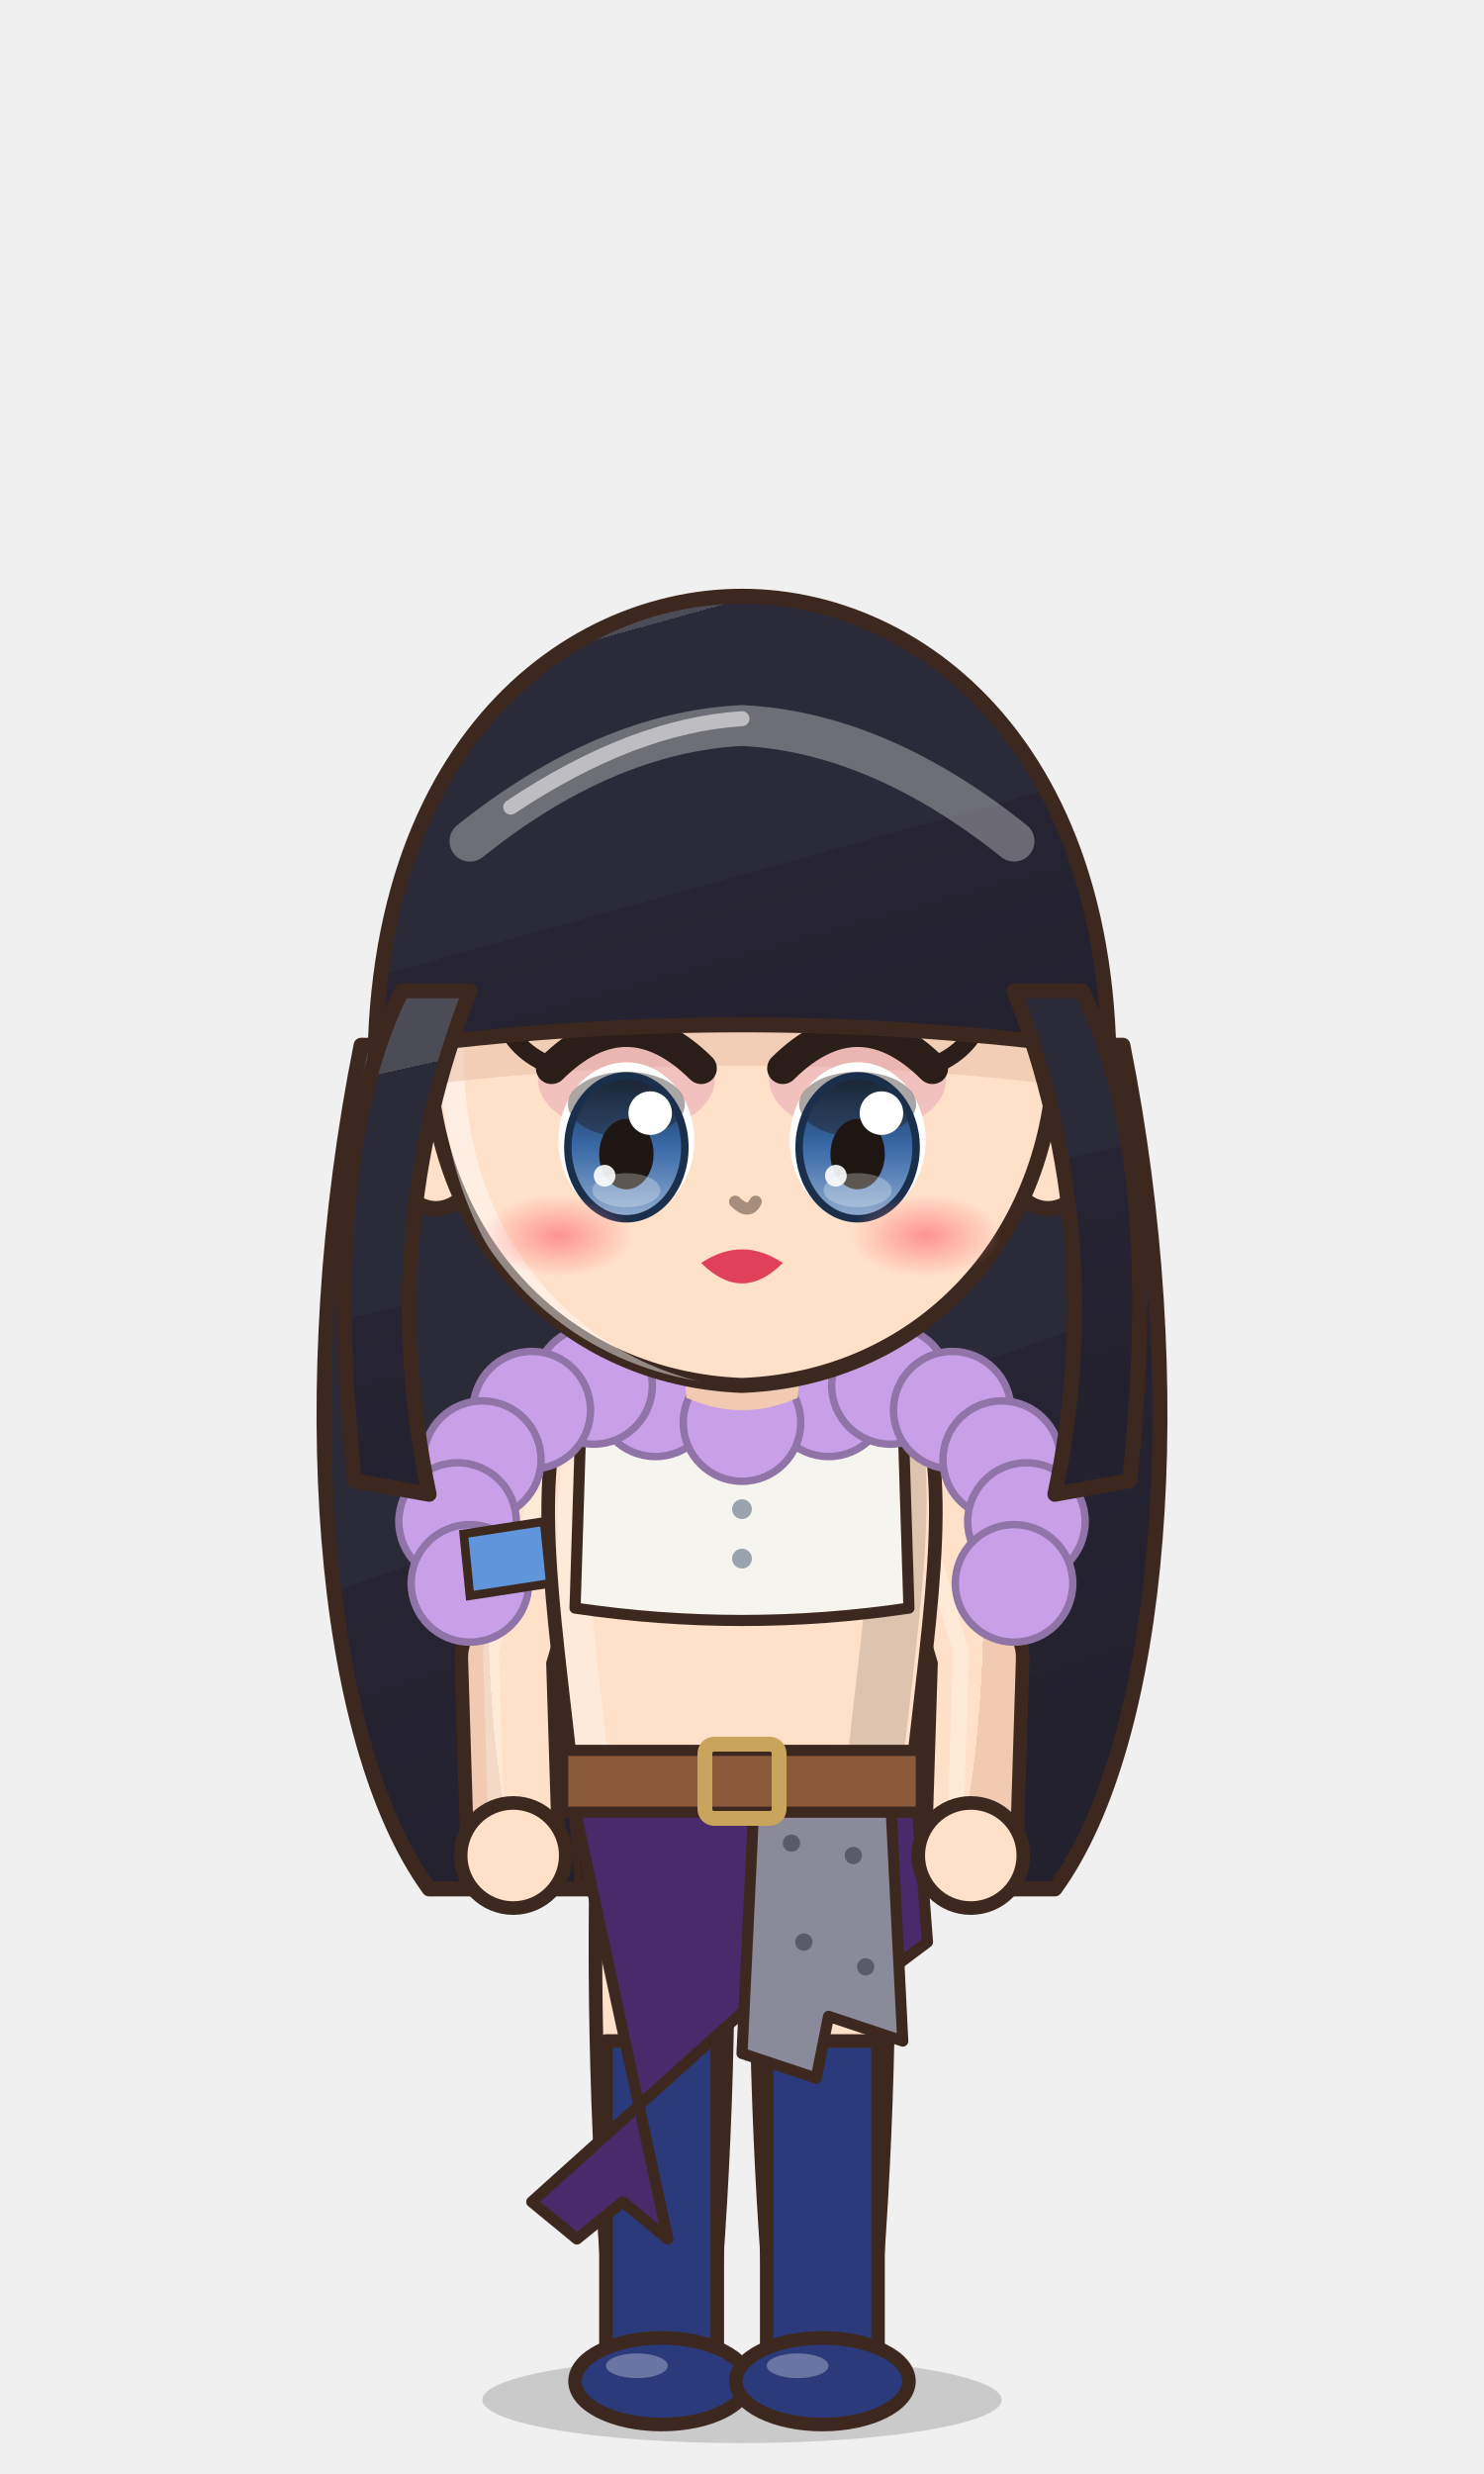
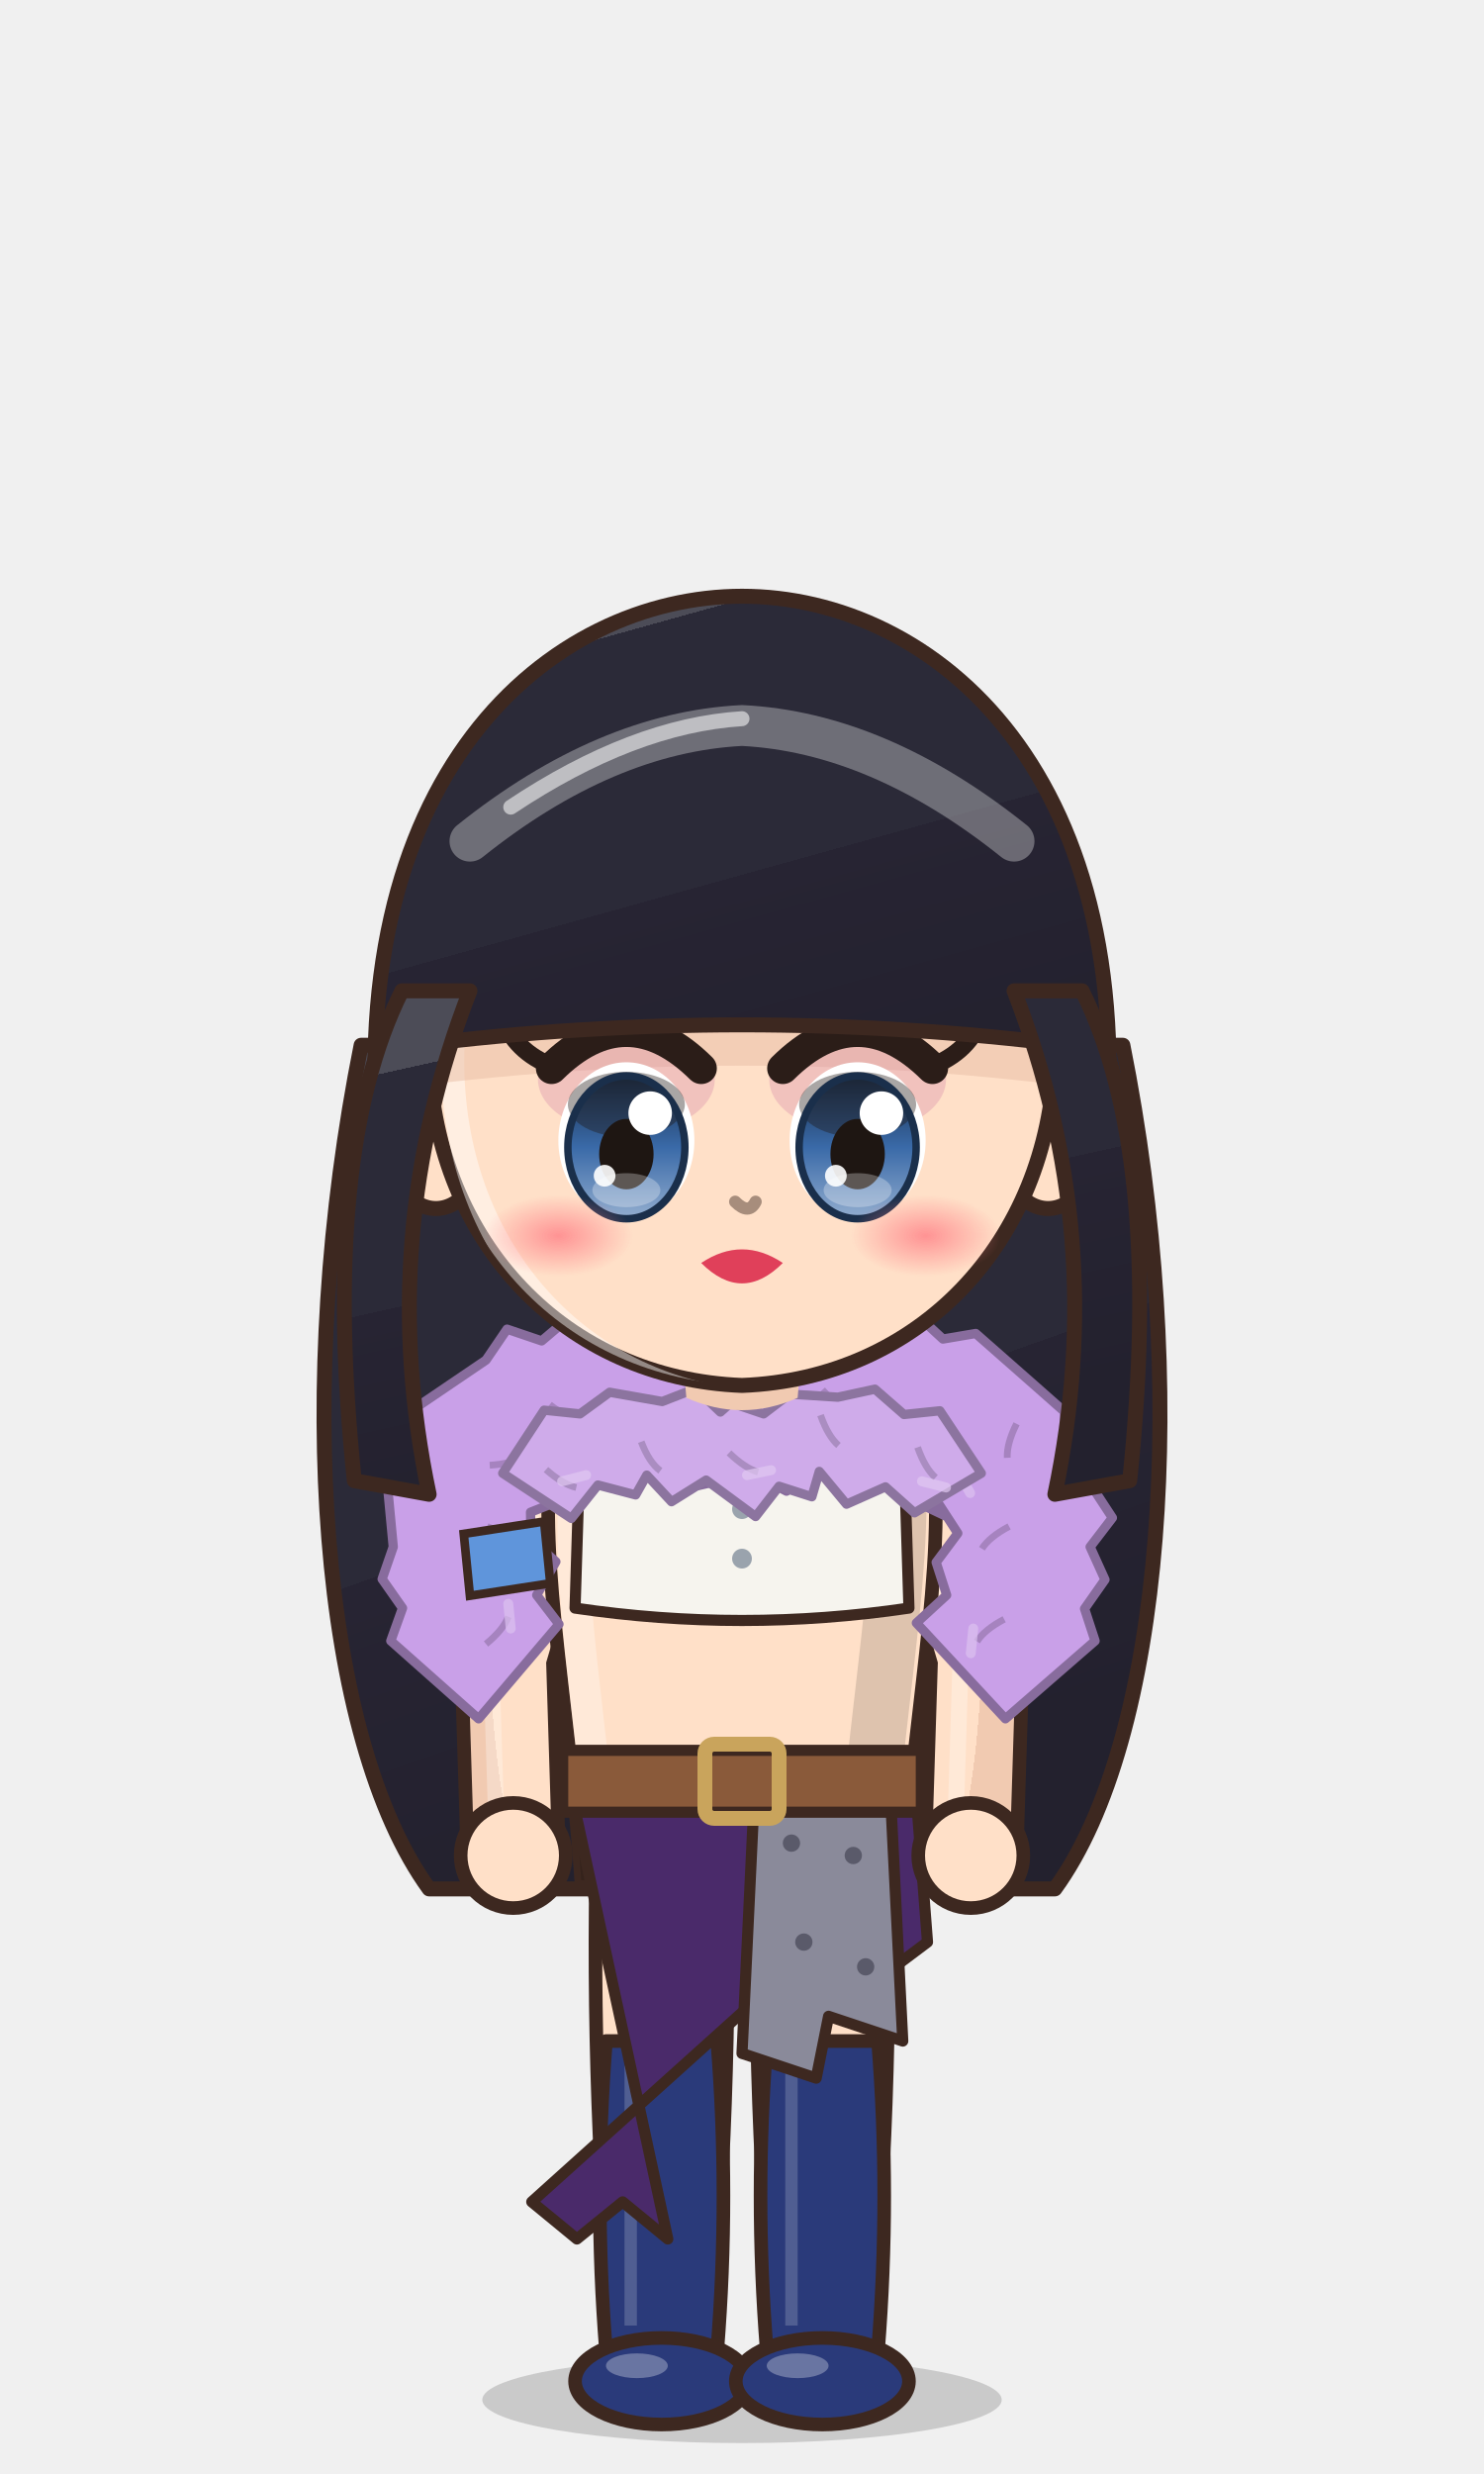
<svg xmlns="http://www.w3.org/2000/svg" viewBox="-120 -180 240 400" width="81.6" height="136.0">
  <defs>
    <linearGradient id="hair47" x1="0" y1="0" x2=".35" y2="1">
      <stop offset="0" stop-color="#4c4c57" />
      <stop offset=".16" stop-color="#4c4c57" />
      <stop offset=".16" stop-color="#2b2a38" />
      <stop offset=".58" stop-color="#2b2a38" />
      <stop offset=".58" stop-color="#272433" />
      <stop offset="1" stop-color="#23212e" />
    </linearGradient>
    <radialGradient id="skin47" cx=".4" cy=".32" r=".85">
      <stop offset="0" stop-color="#ffe0c8" />
      <stop offset=".84" stop-color="#ffe0c8" />
      <stop offset=".84" stop-color="#f1cab1" />
      <stop offset="1" stop-color="#f1cab1" />
    </radialGradient>
    <linearGradient id="cloth47" x1="0" y1="0" x2=".45" y2="1">
      <stop offset="0" stop-color="#9074b4" />
      <stop offset=".16" stop-color="#9074b4" />
      <stop offset=".16" stop-color="#7b5aa6" />
      <stop offset=".6" stop-color="#7b5aa6" />
      <stop offset=".6" stop-color="#694c8d" />
      <stop offset="1" stop-color="#604581" />
    </linearGradient>
    <linearGradient id="iris47" x1="0" y1="0" x2="0" y2="1">
      <stop offset="0" stop-color="#1a2f4b" />
      <stop offset=".5" stop-color="#3a6aa8" />
      <stop offset="1" stop-color="#92adcf" />
    </linearGradient>
    <linearGradient id="gold47" x1="0" y1="0" x2="1" y2="1">
      <stop offset="0" stop-color="#f6d27a" />
      <stop offset=".55" stop-color="#d9a63a" />
      <stop offset="1" stop-color="#a8761e" />
    </linearGradient>
    <linearGradient id="steel47" x1="0" y1="0" x2="1" y2="1">
      <stop offset="0" stop-color="#e4e8ee" />
      <stop offset=".5" stop-color="#9aa3ad" />
      <stop offset="1" stop-color="#5a606a" />
    </linearGradient>
    <linearGradient id="beard47" x1="0" y1="0" x2="0" y2="1">
      <stop offset="0" stop-color="#e6e6ea" />
      <stop offset="1" stop-color="#b8b8c2" />
    </linearGradient>
    <radialGradient id="hawkiris47" cx=".45" cy=".4" r=".7">
      <stop offset="0" stop-color="#ffe27a" />
      <stop offset=".6" stop-color="#e8a52a" />
      <stop offset="1" stop-color="#9a5a12" />
    </radialGradient>
    <linearGradient id="straw47" x1="0" y1="0" x2=".3" y2="1">
      <stop offset="0" stop-color="#ffe7aa" />
      <stop offset=".16" stop-color="#ffe7aa" />
      <stop offset=".16" stop-color="#ffe39a" />
      <stop offset=".58" stop-color="#ffe39a" />
      <stop offset=".58" stop-color="#e9b456" />
      <stop offset="1" stop-color="#d6a54f" />
    </linearGradient>
    <radialGradient id="blush47">
      <stop offset="0" stop-color="#ff7f86" stop-opacity=".9" />
      <stop offset="1" stop-color="#ff7f86" stop-opacity="0" />
    </radialGradient>
    <clipPath id="face47">
      <path d="M -46,-4 C -47,-38 -25,-55 0,-55 C 25,-55 47,-38 46,-4 C 45,23 26,43 0,44 C -26,43 -45,23 -46,-4 Z" />
    </clipPath>
    <clipPath id="torso47">
      <path d="M -30,50 C -34,68 -28,94 -26,124 L 26,124 C 28,94 34,68 30,50 C 18,40 -18,40 -30,50 Z" />
    </clipPath>
  </defs>
  <ellipse cx="0" cy="208" rx="42" ry="7" fill="#000000" opacity=".16" />
  <g transform="translate(0,44.0) scale(1.100,1.100) translate(0,-44)">
    <path d="M -56,-6 C -66,44 -62,96 -46,118 L 46,118 C 62,96 66,44 56,-6 Z" fill="url(#hair47)" stroke="#3d2820" stroke-width="2.2" stroke-linejoin="round" />
  </g>
  <g transform="translate(0,205) scale(1,1) translate(0,-205)">
    <path d="M -23.5,118 Q -24.5,160.0 -20.5,202 L -5.5,202 Q -1.5,160.0 -2.5,118 Z" fill="url(#skin47)" stroke="#3d2820" stroke-width="2.2" stroke-linejoin="round" />
-     <path d="M -22,150 L -4,150 L -4,202 L -22,202 Z" fill="#2a3a7a" stroke="#3d2820" stroke-width="2.2" stroke-linejoin="round" />
+     <path d="M -22,150 Q -24,175.0 -22,200 L -4,200 Q -2,175.0 -4,150 Z" fill="#2a3a7a" stroke="#3d2820" stroke-width="2.2" stroke-linejoin="round" />
+     <path d="M -18,154 L -18,196" stroke="#ffffff" stroke-width="2" opacity=".18" />
    <ellipse cx="-13" cy="205" rx="14" ry="7" fill="#2a3a7a" stroke="#3d2820" stroke-width="2.2" stroke-linejoin="round" />
    <ellipse cx="-17" cy="202.5" rx="5" ry="2" fill="#ffffff" opacity=".3" />
    <path d="M 2.5,118 Q 1.5,160.0 5.5,202 L 20.5,202 Q 24.5,160.0 23.5,118 Z" fill="url(#skin47)" stroke="#3d2820" stroke-width="2.2" stroke-linejoin="round" />
-     <path d="M 4,150 L 22,150 L 22,202 L 4,202 Z" fill="#2a3a7a" stroke="#3d2820" stroke-width="2.2" stroke-linejoin="round" />
+     <path d="M 4,150 Q 2,175.0 4,200 L 22,200 Q 24,175.0 22,150 Z" fill="#2a3a7a" stroke="#3d2820" stroke-width="2.2" stroke-linejoin="round" />
+     <path d="M 8,154 L 8,196" stroke="#ffffff" stroke-width="2" opacity=".18" />
    <ellipse cx="13" cy="205" rx="14" ry="7" fill="#2a3a7a" stroke="#3d2820" stroke-width="2.2" stroke-linejoin="round" />
    <ellipse cx="9" cy="202.5" rx="5" ry="2" fill="#ffffff" opacity=".3" />
    <path d="M -28,54 L -38,88 L -37,120" stroke="#3d2820" stroke-width="17" fill="none" stroke-linecap="round" stroke-linejoin="round" />
    <path d="M -28,54 L -38,88 L -37,120" stroke="url(#skin47)" stroke-width="12.6" fill="none" stroke-linecap="round" stroke-linejoin="round" />
    <path d="M -28,54 L -38,88 L -37,120" transform="translate(-2.6,-1)" stroke="#ffffff" stroke-width="2.6" fill="none" stroke-linecap="round" stroke-linejoin="round" opacity=".28" />
    <path d="M 28,54 L 38,88 L 37,120" stroke="#3d2820" stroke-width="17" fill="none" stroke-linecap="round" stroke-linejoin="round" />
    <path d="M 28,54 L 38,88 L 37,120" stroke="url(#skin47)" stroke-width="12.6" fill="none" stroke-linecap="round" stroke-linejoin="round" />
    <path d="M 28,54 L 38,88 L 37,120" transform="translate(-2.6,-1)" stroke="#ffffff" stroke-width="2.6" fill="none" stroke-linecap="round" stroke-linejoin="round" opacity=".28" />
    <path d="M -30,50 C -34,68 -28,94 -26,124 L 26,124 C 28,94 34,68 30,50 C 18,40 -18,40 -30,50 Z" fill="url(#skin47)" stroke="#3d2820" stroke-width="2.2" stroke-linejoin="round" />
    <g clip-path="url(#torso47)">
      <path d="M -30,50 C -34,68 -28,94 -26,124 L 26,124 C 28,94 34,68 30,50 C 18,40 -18,40 -30,50 Z" transform="translate(4,3)" fill="none" stroke="#ffffff" stroke-width="5" opacity=".3" />
      <path d="M -30,50 C -34,68 -28,94 -26,124 L 26,124 C 28,94 34,68 30,50 C 18,40 -18,40 -30,50 Z" transform="translate(-6,-2)" fill="none" stroke="#000000" stroke-width="9" opacity=".13" />
    </g>
    <path d="M -26,48 Q 0,44 26,48 L 27,80 Q 0,84 -27,80 Z" fill="#f6f4ee" stroke="#3d2820" stroke-width="1.8" stroke-linejoin="round" />
    <circle cx="0" cy="56" r="1.6" fill="#9aa3ad" />
    <circle cx="0" cy="64" r="1.6" fill="#9aa3ad" />
    <circle cx="0" cy="72" r="1.6" fill="#9aa3ad" />
    <path d="M -28,108 L 28,108 L 30,134 L 30.0,134.0 L 22.0,140.0 L 14.0,134.0 L 6.0,140.0 L -34,176 L -34.0,176.0 L -26.7,182.0 L -19.3,176.0 L -12.0,182.0 Z" fill="#4a2a6a" stroke="#3d2820" stroke-width="1.8" stroke-linejoin="round" />
    <path d="M 2,110 L 24,110 L 26,150 L 14,146 L 12,156 L 0,152 Z" fill="#8a8a9a" stroke="#3d2820" stroke-width="1.8" stroke-linejoin="round" />
    <circle cx="8" cy="118" r="1.4" fill="#5a5a6a" />
    <circle cx="18" cy="120" r="1.4" fill="#5a5a6a" />
    <circle cx="10" cy="134" r="1.4" fill="#5a5a6a" />
    <circle cx="20" cy="138" r="1.4" fill="#5a5a6a" />
    <rect x="-29" y="103" width="58" height="10" fill="#8a5a3a" stroke="#3d2820" stroke-width="1.8" />
    <rect x="-6" y="102" width="12" height="12" rx="1.5" fill="none" stroke="#c9a45c" stroke-width="2.4" />
-     <circle cx="-14.0" cy="46.0" r="9.5" fill="#c9a0e8" stroke="#9073a7" stroke-width="1.2" />
-     <circle cx="-24.0" cy="44.0" r="9.5" fill="#c9a0e8" stroke="#9073a7" stroke-width="1.2" />
-     <circle cx="-34.0" cy="48.0" r="9.5" fill="#c9a0e8" stroke="#9073a7" stroke-width="1.2" />
-     <circle cx="-42.0" cy="56.0" r="9.5" fill="#c9a0e8" stroke="#9073a7" stroke-width="1.2" />
-     <circle cx="-46.0" cy="66.0" r="9.5" fill="#c9a0e8" stroke="#9073a7" stroke-width="1.2" />
-     <circle cx="-44.0" cy="76.0" r="9.5" fill="#c9a0e8" stroke="#9073a7" stroke-width="1.2" />
-     <circle cx="14.0" cy="46.0" r="9.5" fill="#c9a0e8" stroke="#9073a7" stroke-width="1.2" />
-     <circle cx="24.0" cy="44.0" r="9.5" fill="#c9a0e8" stroke="#9073a7" stroke-width="1.2" />
-     <circle cx="34.0" cy="48.0" r="9.5" fill="#c9a0e8" stroke="#9073a7" stroke-width="1.2" />
-     <circle cx="42.0" cy="56.0" r="9.5" fill="#c9a0e8" stroke="#9073a7" stroke-width="1.2" />
-     <circle cx="46.0" cy="66.0" r="9.5" fill="#c9a0e8" stroke="#9073a7" stroke-width="1.2" />
-     <circle cx="44.0" cy="76.0" r="9.5" fill="#c9a0e8" stroke="#9073a7" stroke-width="1.2" />
-     <circle cx="0.0" cy="50.0" r="9.5" fill="#c9a0e8" stroke="#9073a7" stroke-width="1.2" />
+     <path d="M -42.6,97.9 L -29.6,82.6 L -33.2,77.9 L -30.1,72.5 L -35.1,68.0 L -34.1,70.8 L -34.2,64.5 L -27.9,62.0 L -34.7,60.0 L -28.7,62.9 L -25.5,57.6 L -19.4,60.8 L -21.7,55.5 L -17.1,58.6 L -11.6,56.2 L -7.1,60.2 L 1.7,58.2 L 7.2,61.1 L 11.6,55.9 L 17.3,59.9 L 16.6,54.3 L 19.8,59.5 L 25.4,57.9 L 29.0,62.0 L 28.3,55.5 L 27.2,62.4 L 33.1,65.2 L 31.4,62.5 L 34.9,67.9 L 31.4,72.6 L 33.1,77.9 L 28.2,82.4 L 42.6,97.9 L 57.1,85.3 L 55.4,80.1 L 58.7,75.4 L 56.3,70.1 L 59.9,65.4 L 52.5,54.1 L 52.1,48.2 L 47.8,44.4 L 37.8,35.6 L 32.5,36.5 L 28.7,33.0 L 23.5,33.6 L 13.0,31.5 L 8.4,35.0 L 3.1,33.7 L -1.6,36.3 L -3.0,32.8 L -8.3,34.4 L -13.1,32.1 L -18.4,33.4 L -28.5,33.5 L -32.4,36.8 L -38.0,34.9 L -41.4,39.9 L -52.9,47.7 L -52.4,54.1 L -57.6,57.4 L -56.4,70.1 L -58.2,75.3 L -54.9,80.0 L -56.8,85.3 Z" fill="#c9a0e8" stroke="#886c9d" stroke-width="1.5" stroke-linejoin="round" />
+     <path d="M -41.4,85.8 q 2.8,-2.3 3.6,-4.4" stroke="#886c9d" stroke-width="1.1" fill="none" opacity=".55" />
+     <path d="M -37.4,83.3 l -0.4,-4.0" stroke="#dbc1f0" stroke-width="1.6" stroke-linecap="round" opacity=".7" />
+     <path d="M -44.1,70.9 q 2.8,-2.3 3.6,-4.4" stroke="#886c9d" stroke-width="1.1" fill="none" opacity=".55" />
+     <path d="M -40.8,56.9 q 3.6,-0.2 5.5,-1.5" stroke="#886c9d" stroke-width="1.1" fill="none" opacity=".55" />
+     <path d="M -34.9,57.9 l 2.0,-3.5" stroke="#dbc1f0" stroke-width="1.6" stroke-linecap="round" opacity=".7" />
+     <path d="M -31.1,47.1 q 2.8,2.2 5.1,2.5" stroke="#886c9d" stroke-width="1.1" fill="none" opacity=".55" />
+     <path d="M -17.6,48.6 q 1.5,3.3 3.4,4.5" stroke="#886c9d" stroke-width="1.1" fill="none" opacity=".55" />
+     <path d="M -16.0,51.3 l 4.0,0.6" stroke="#dbc1f0" stroke-width="1.6" stroke-linecap="round" opacity=".7" />
+     <path d="M -1.2,52.7 q 2.4,2.7 4.5,3.4" stroke="#886c9d" stroke-width="1.1" fill="none" opacity=".55" />
+     <path d="M 13.0,44.7 q 2.4,2.7 4.5,3.4" stroke="#886c9d" stroke-width="1.1" fill="none" opacity=".55" />
+     <path d="M 16.0,51.3 l 4.0,-0.6" stroke="#dbc1f0" stroke-width="1.6" stroke-linecap="round" opacity=".7" />
+     <path d="M 26.5,48.3 q 0.9,3.5 2.5,5.1" stroke="#886c9d" stroke-width="1.1" fill="none" opacity=".55" />
+     <path d="M 44.4,50.2 q -1.6,3.2 -1.5,5.5" stroke="#886c9d" stroke-width="1.1" fill="none" opacity=".55" />
+     <path d="M 34.9,57.9 l 2.0,3.5" stroke="#dbc1f0" stroke-width="1.6" stroke-linecap="round" opacity=".7" />
+     <path d="M 43.2,66.8 q -3.2,1.7 -4.4,3.6" stroke="#886c9d" stroke-width="1.1" fill="none" opacity=".55" />
+     <path d="M 42.4,81.8 q -3.2,1.7 -4.4,3.6" stroke="#886c9d" stroke-width="1.1" fill="none" opacity=".55" />
+     <path d="M 37.4,83.3 l -0.4,4.0" stroke="#dbc1f0" stroke-width="1.6" stroke-linecap="round" opacity=".7" />
+     <path d="M -38.7,58.2 L -27.6,65.5 L -23.3,60.1 L -17.2,61.7 L -15.4,58.5 L -11.4,62.8 L -5.8,59.3 L 2.2,65.2 L 6.0,60.3 L 11.3,62.0 L 12.5,57.9 L 16.9,63.2 L 23.2,60.4 L 27.9,64.6 L 38.7,58.2 L 32.0,48.1 L 26.2,48.7 L 21.5,44.6 L 15.5,45.9 L 7.7,45.4 L 3.5,48.6 L -1.8,46.8 L -3.5,48.3 L -7.5,44.5 L -12.9,46.6 L -21.4,45.1 L -26.2,48.6 L -32.0,48.0 Z" fill="#cfabea" stroke="#8c749f" stroke-width="1.5" stroke-linejoin="round" />
+     <path d="M -31.7,57.6 q 2.7,2.4 4.9,2.9" stroke="#8c749f" stroke-width="1.1" fill="none" opacity=".55" />
+     <path d="M -29.1,59.5 l 3.9,-1.0" stroke="#dfc8f1" stroke-width="1.6" stroke-linecap="round" opacity=".7" />
+     <path d="M -16.3,53.1 q 1.3,3.4 3.1,4.7" stroke="#8c749f" stroke-width="1.1" fill="none" opacity=".55" />
+     <path d="M -2.1,54.9 q 2.6,2.5 4.7,3.1" stroke="#8c749f" stroke-width="1.1" fill="none" opacity=".55" />
+     <path d="M 0.8,58.5 l 3.9,-0.8" stroke="#dfc8f1" stroke-width="1.6" stroke-linecap="round" opacity=".7" />
+     <path d="M 12.7,48.8 q 1.2,3.4 2.9,4.9" stroke="#8c749f" stroke-width="1.1" fill="none" opacity=".55" />
+     <path d="M 28.4,54.0 q 1.2,3.4 2.9,4.9" stroke="#8c749f" stroke-width="1.1" fill="none" opacity=".55" />
+     <path d="M 29.1,59.5 l 3.9,1.0" stroke="#dfc8f1" stroke-width="1.6" stroke-linecap="round" opacity=".7" />
    <circle cx="-37" cy="120" r="8.5" fill="url(#skin47)" stroke="#3d2820" stroke-width="2.2" />
    <circle cx="37" cy="120" r="8.5" fill="url(#skin47)" stroke="#3d2820" stroke-width="2.2" />
    <path d="M -45,68 L -32,66 L -31,76 L -44,78 Z" fill="#5f95db" stroke="#3d2820" stroke-width="1.4" />
    <path d="M -10,34 L 10,34 L 9,46 Q 0,50 -9,46 Z" fill="#f1cab1" />
  </g>
  <g transform="translate(0,44.0) scale(1.100,1.100) translate(0,-44)">
    <ellipse cx="-45" cy="8" rx="7" ry="10" fill="url(#skin47)" stroke="#3d2820" stroke-width="2.2" stroke-linejoin="round" />
    <ellipse cx="45" cy="8" rx="7" ry="10" fill="url(#skin47)" stroke="#3d2820" stroke-width="2.2" stroke-linejoin="round" />
    <path d="M -46,-4 C -47,-38 -25,-55 0,-55 C 25,-55 47,-38 46,-4 C 45,23 26,43 0,44 C -26,43 -45,23 -46,-4 Z" fill="url(#skin47)" stroke="#3d2820" stroke-width="2.2" stroke-linejoin="round" />
    <g clip-path="url(#face47)">
      <path d="M -46,-4 C -47,-38 -25,-55 0,-55 C 25,-55 47,-38 46,-4 C 45,23 26,43 0,44 C -26,43 -45,23 -46,-4 Z" transform="translate(3.5,2.5)" fill="none" stroke="#ffffff" stroke-width="3.4" opacity=".45" />
    </g>
    <g clip-path="url(#face47)">
      <path d="M -53,14 C -60,-46 -28,-72 0,-72 C 28,-72 60,-46 53,14 L 48,-6 Q 0,-12 -48,-6 Z" transform="translate(0,6)" fill="#e7bca4" opacity=".5" />
    </g>
    <ellipse cx="-17" cy="-1" rx="13" ry="8" fill="#d88aa8" opacity=".35" />
    <ellipse cx="-17" cy="8" rx="10" ry="11.5" fill="#ffffff" />
    <ellipse cx="-17" cy="9" rx="8.6" ry="10.5" fill="url(#iris47)" />
    <ellipse cx="-17" cy="2.7" rx="8.6" ry="4.8" fill="#1e1612" opacity=".38" />
    <ellipse cx="-17" cy="9" rx="8.6" ry="10.5" fill="none" stroke="#1a2f4b" stroke-width="1.1" />
    <ellipse cx="-17" cy="10" rx="4" ry="5.175" fill="#1e1612" />
    <ellipse cx="-17" cy="15.3" rx="5" ry="2.5" fill="#ffffff" opacity=".28" />
    <circle cx="-13.5" cy="3.975" r="3.2" fill="#ffffff" />
    <circle cx="-20.2" cy="13.175" r="1.6" fill="#ffffff" opacity=".9" />
    <path d="M -28,-2.6 Q -17,-13.5 -6,-2.6" stroke="#2b1d18" stroke-width="4.6" fill="none" stroke-linecap="round" />
    <path d="M -25,-17.5 Q -17,-21.5 -9,-17.5" stroke="#2b2429" stroke-width="2.4" fill="none" stroke-linecap="round" />
    <path d="M -27,-2.6 q -6,-2 -8,-7" stroke="#2b1d18" stroke-width="2.6" fill="none" stroke-linecap="round" />
    <ellipse cx="17" cy="-1" rx="13" ry="8" fill="#d88aa8" opacity=".35" />
    <ellipse cx="17" cy="8" rx="10" ry="11.5" fill="#ffffff" />
    <ellipse cx="17" cy="9" rx="8.6" ry="10.5" fill="url(#iris47)" />
    <ellipse cx="17" cy="2.7" rx="8.6" ry="4.8" fill="#1e1612" opacity=".38" />
    <ellipse cx="17" cy="9" rx="8.6" ry="10.5" fill="none" stroke="#1a2f4b" stroke-width="1.1" />
    <ellipse cx="17" cy="10" rx="4" ry="5.175" fill="#1e1612" />
    <ellipse cx="17" cy="15.3" rx="5" ry="2.5" fill="#ffffff" opacity=".28" />
    <circle cx="20.5" cy="3.975" r="3.2" fill="#ffffff" />
    <circle cx="13.8" cy="13.175" r="1.6" fill="#ffffff" opacity=".9" />
    <path d="M 6,-2.6 Q 17,-13.5 28,-2.6" stroke="#2b1d18" stroke-width="4.6" fill="none" stroke-linecap="round" />
    <path d="M 9,-17.5 Q 17,-21.5 25,-17.5" stroke="#2b2429" stroke-width="2.4" fill="none" stroke-linecap="round" />
    <path d="M 27,-2.6 q 6,-2 8,-7" stroke="#2b1d18" stroke-width="2.6" fill="none" stroke-linecap="round" />
    <path d="M -6,26 Q 0,22 6,26 Q 0,32 -6,26 Z" fill="#e0405a" />
    <ellipse cx="-27" cy="22" rx="11" ry="6" fill="url(#blush47)" opacity="0.88" />
    <ellipse cx="27" cy="22" rx="11" ry="6" fill="url(#blush47)" opacity="0.88" />
    <path d="M -1,17 Q 1,19 2,17" stroke="#a78d7c" stroke-width="1.8" fill="none" stroke-linecap="round" />
    <path d="M -53,14 C -60,-46 -28,-72 0,-72 C 28,-72 60,-46 53,14 L 48,-6 Q 0,-12 -48,-6 Z" fill="url(#hair47)" stroke="#3d2820" stroke-width="2.2" stroke-linejoin="round" />
    <path d="M 40,-14 Q 54,22 46,60 L 57,58 Q 62,10 50,-14 Z M -40,-14 Q -54,22 -46,60 L -57,58 Q -62,10 -50,-14 Z" fill="url(#hair47)" stroke="#3d2820" stroke-width="2.2" stroke-linejoin="round" />
    <defs>
      <clipPath id="hf47">
        <path d="M -53,14 C -60,-46 -28,-72 0,-72 C 28,-72 60,-46 53,14 L 48,-6 Q 0,-12 -48,-6 Z" />
      </clipPath>
    </defs>
    <g clip-path="url(#hf47)">
      <path d="M -40,-36 Q -20,-52 0,-53 Q 20,-52 40,-36" stroke="#ffffff" stroke-width="6" fill="none" stroke-linecap="round" opacity=".32" />
      <path d="M -34,-41 Q -16,-53 0,-54" stroke="#ffffff" stroke-width="2.2" fill="none" stroke-linecap="round" opacity=".55" />
    </g>
  </g>
  <g transform="translate(0,205) scale(1,1) translate(0,-205)" />
</svg>
